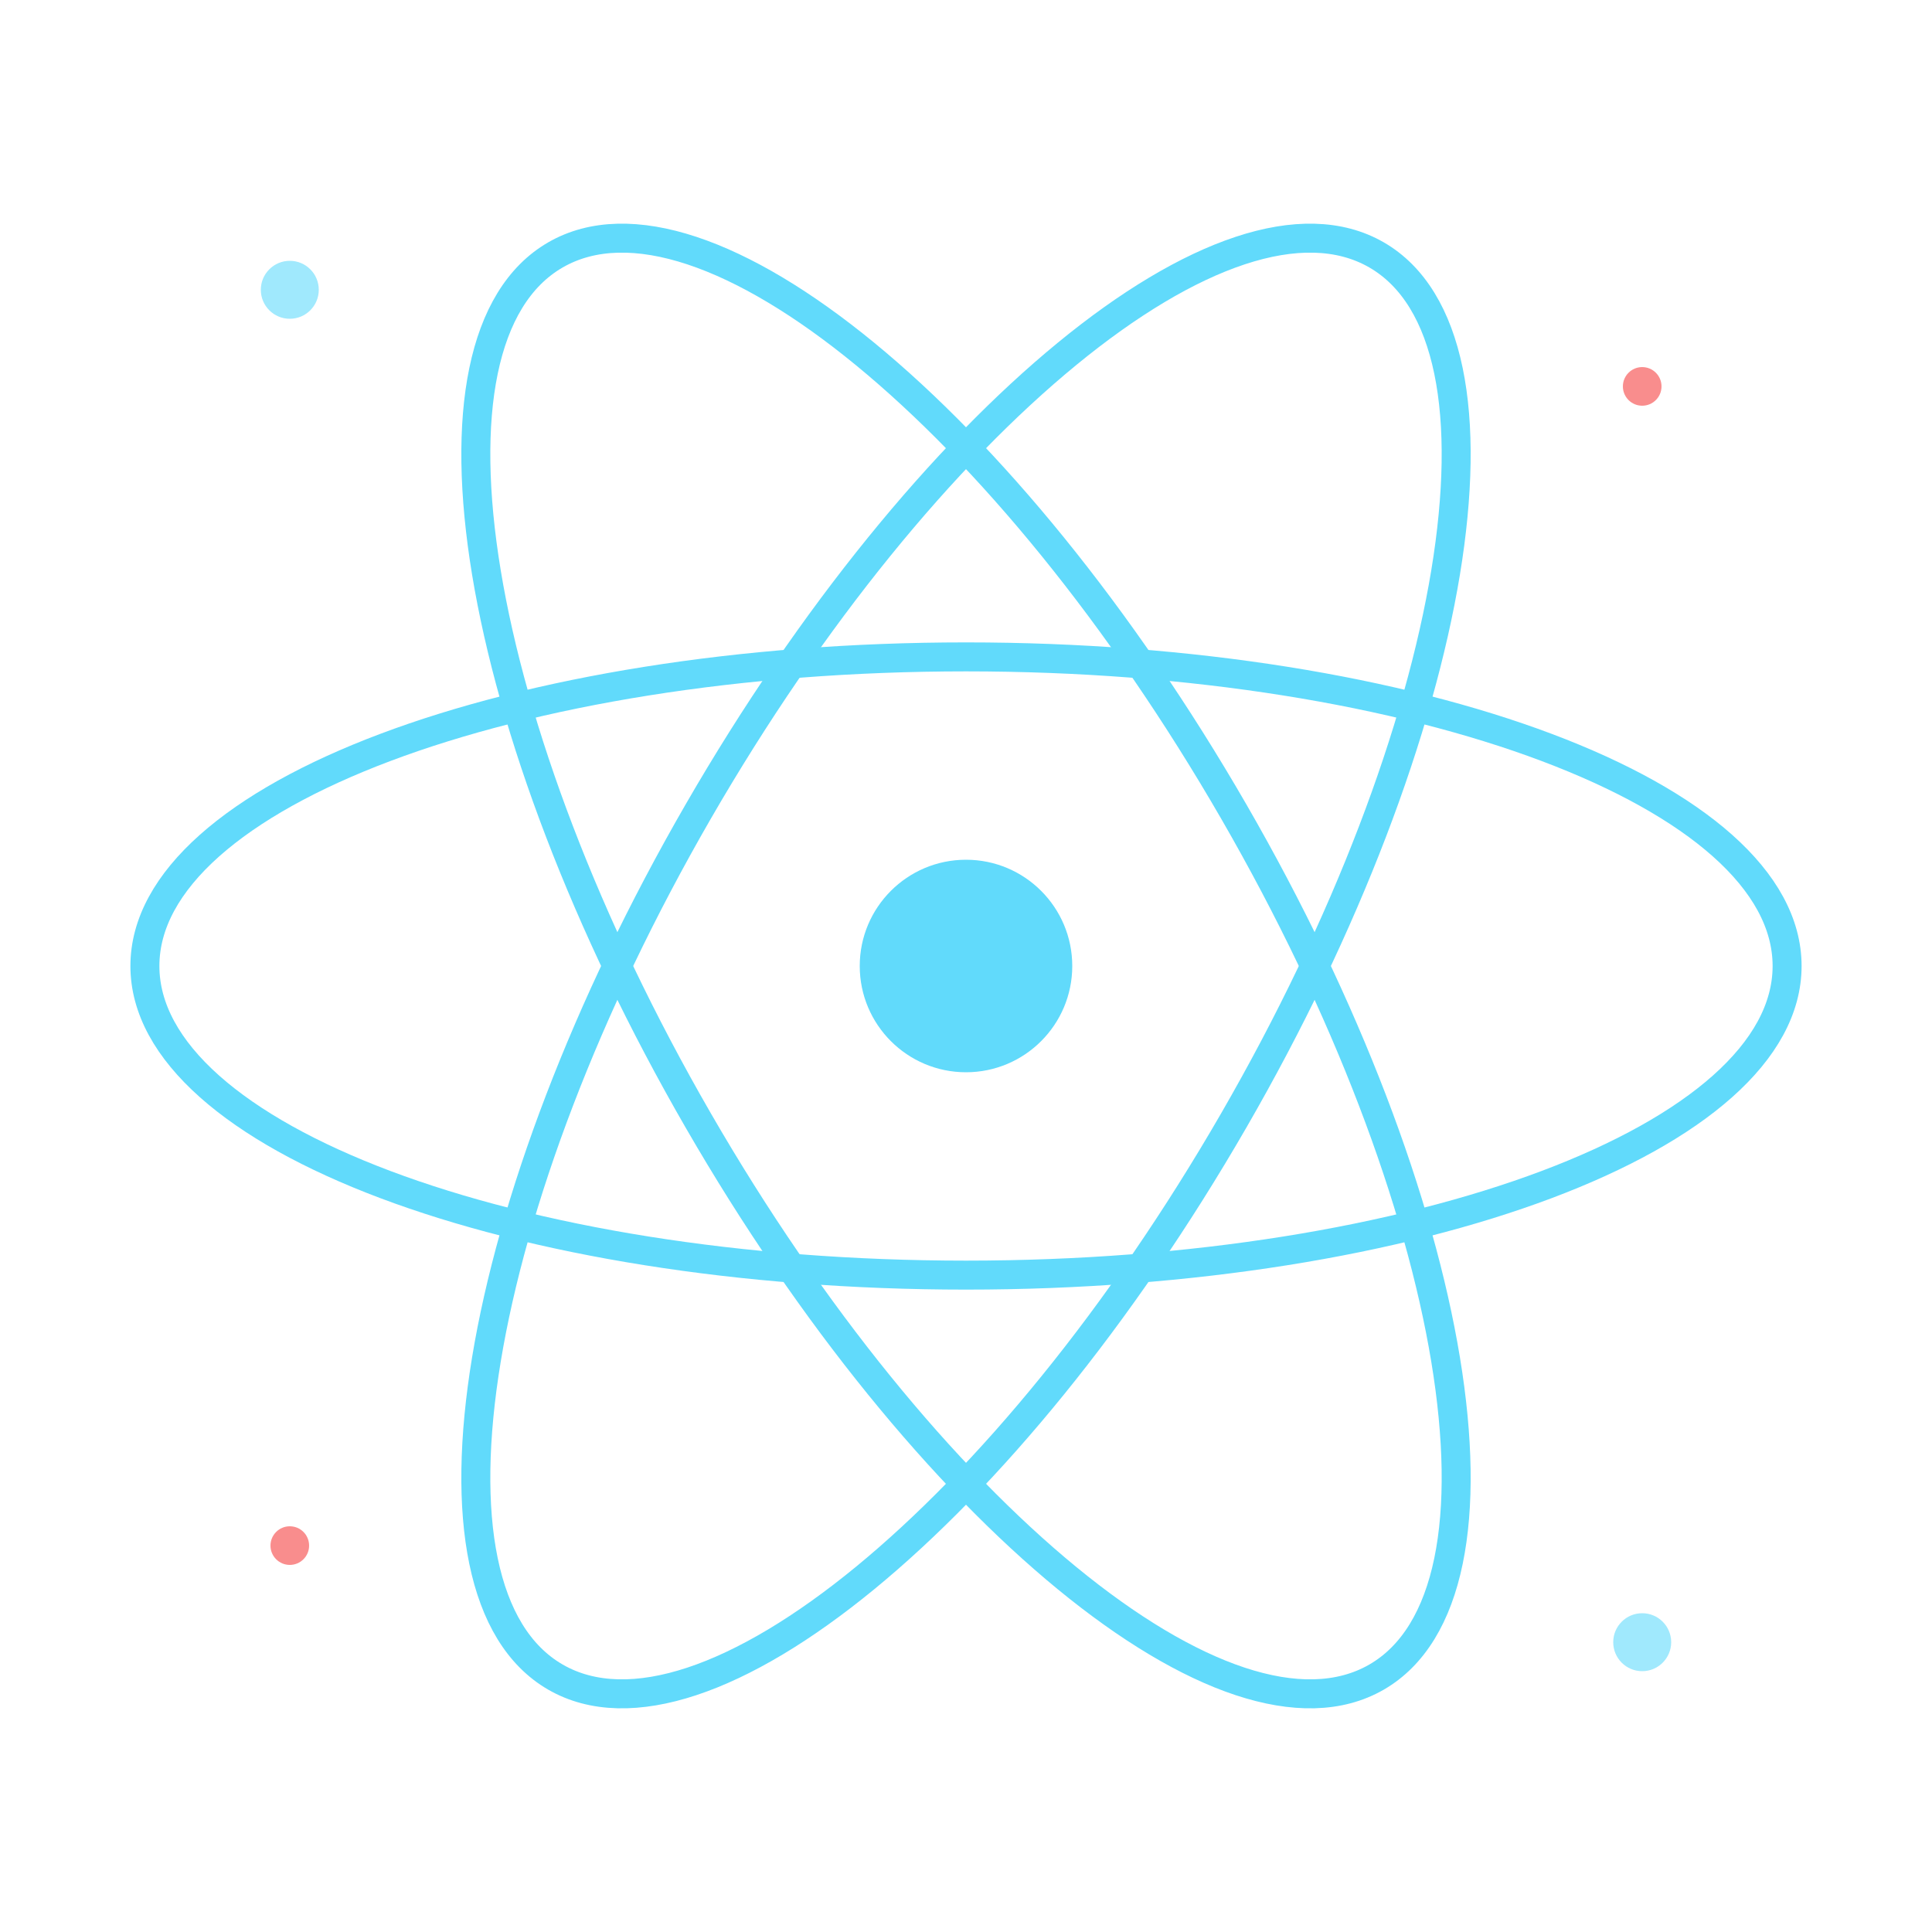
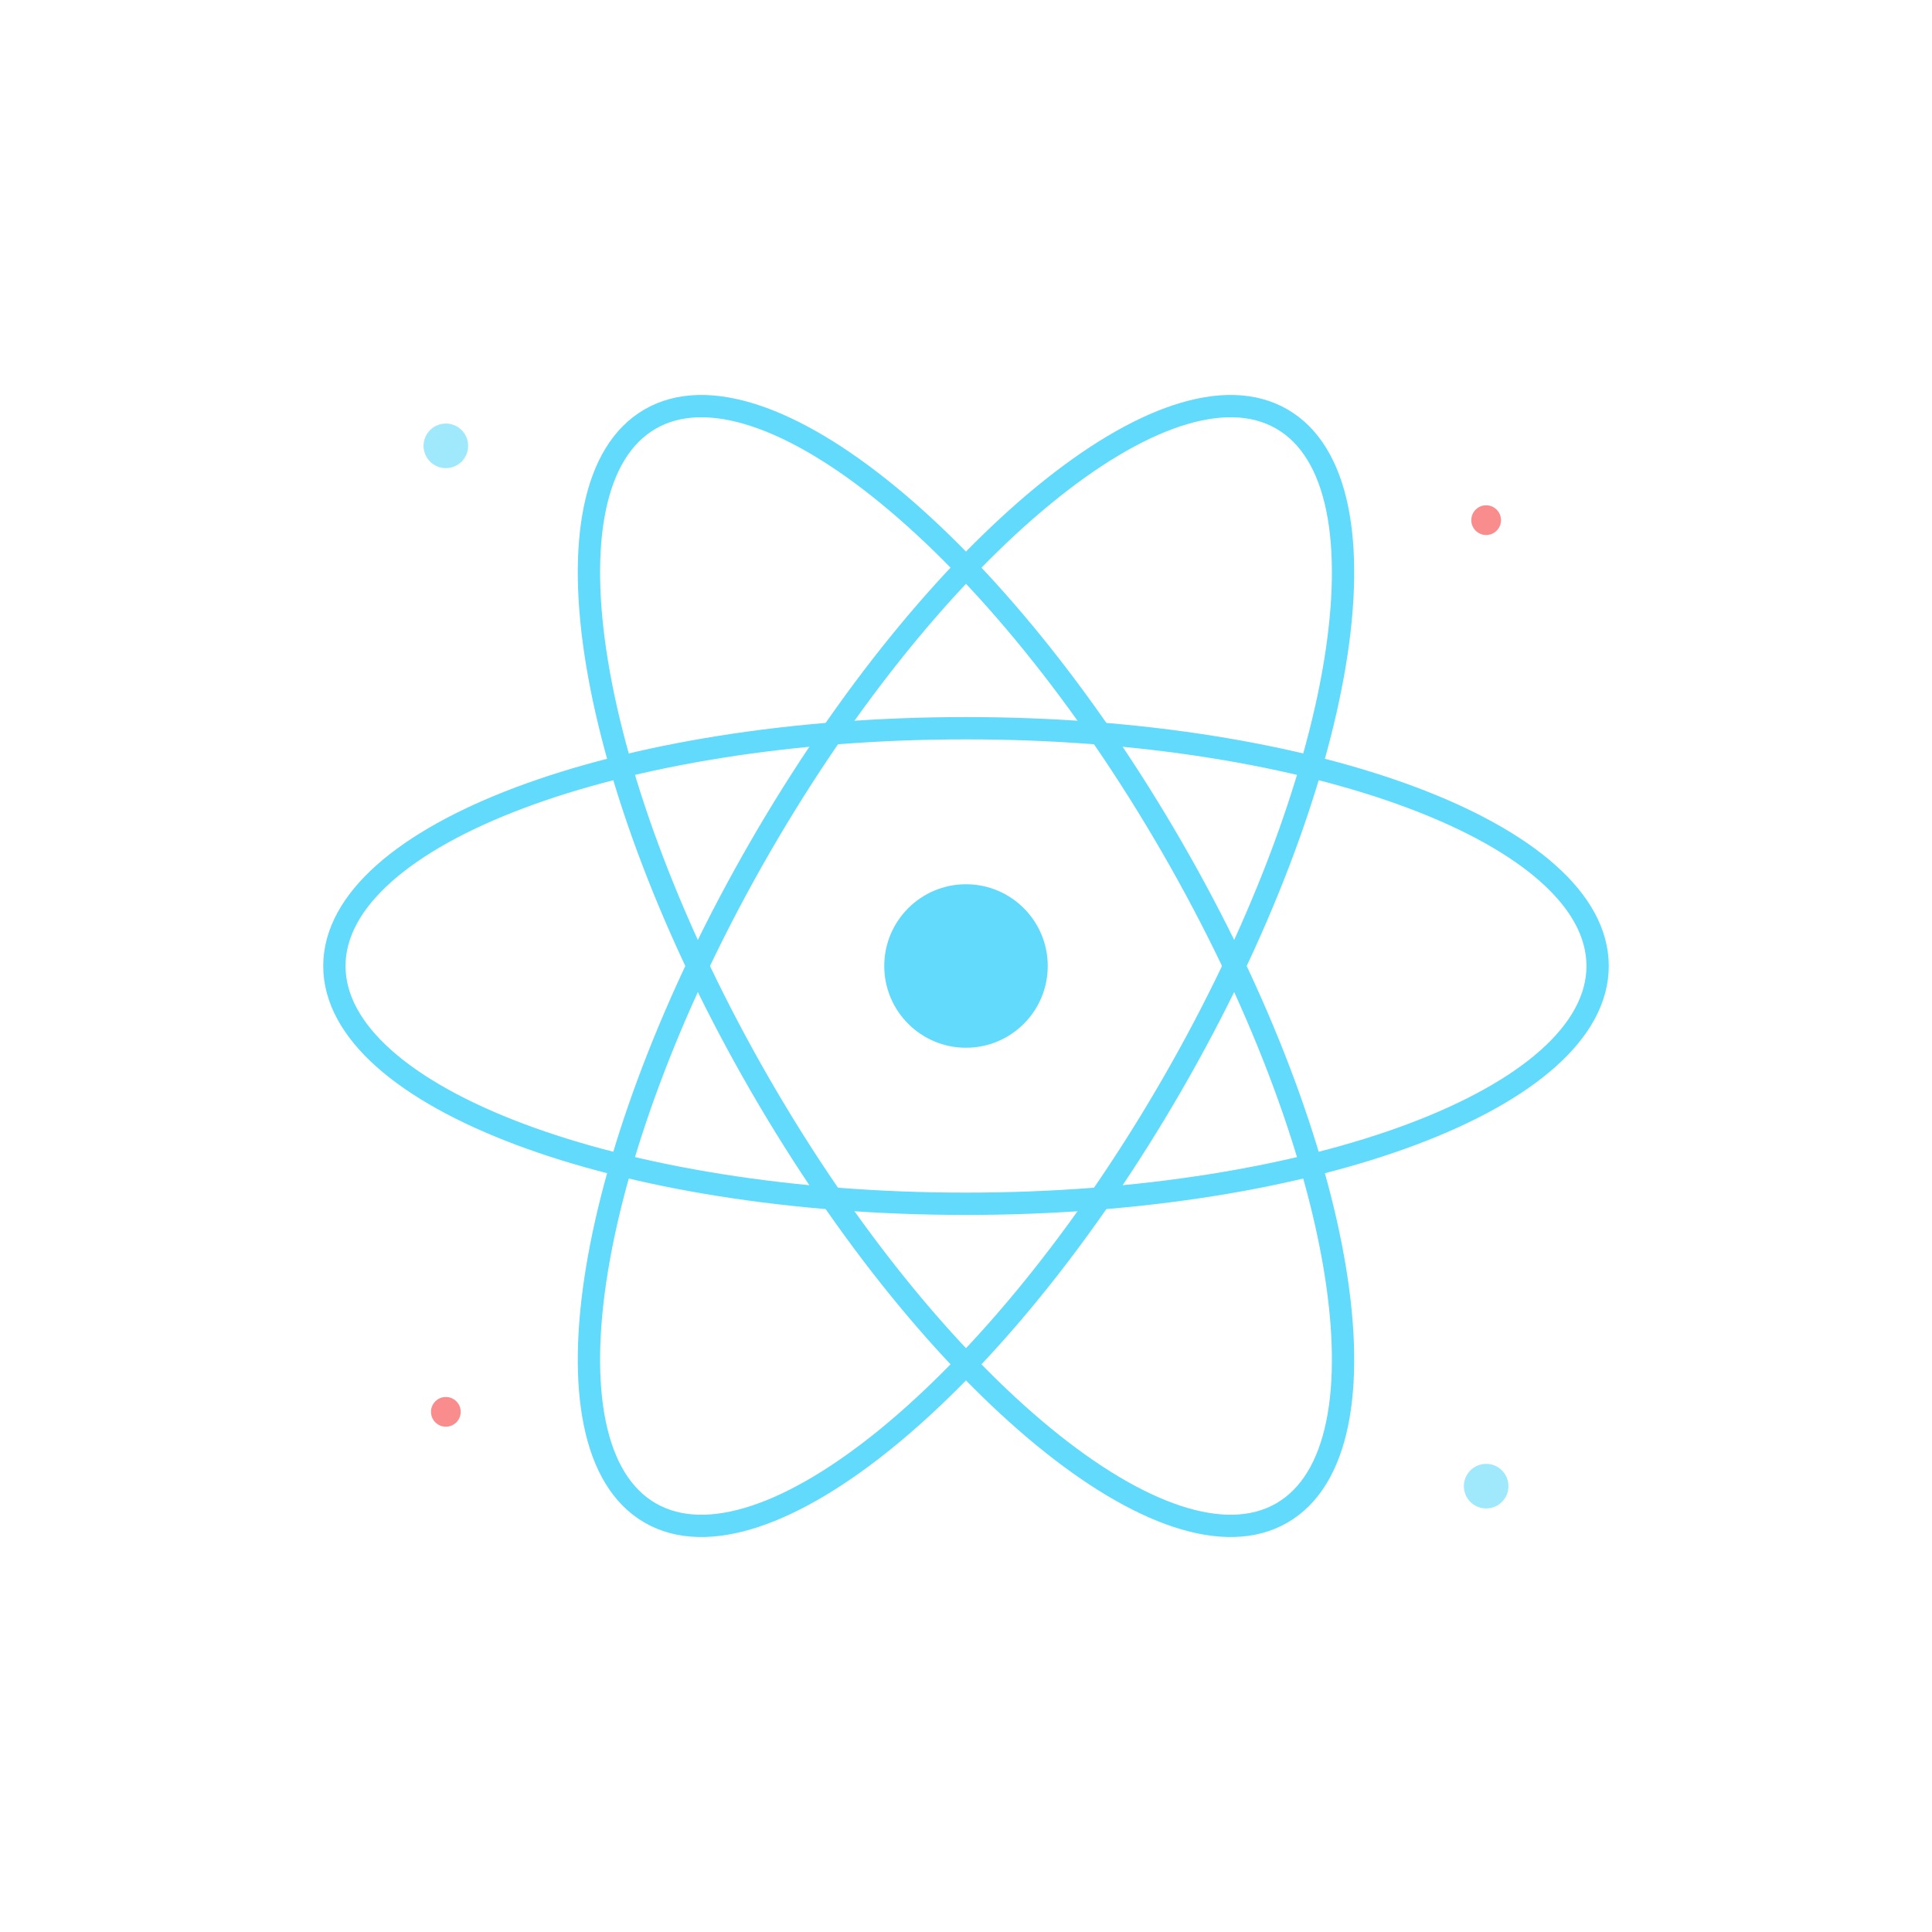
- <svg xmlns="http://www.w3.org/2000/svg" viewBox="0 0 400 400" fill="none">
+ <svg xmlns="http://www.w3.org/2000/svg" viewBox="-60 -60 520 520" fill="none">
  <g transform="translate(200 200)">
    <ellipse rx="170" ry="64" fill="none" stroke="#61dafb" stroke-width="6" />
    <ellipse rx="170" ry="64" fill="none" stroke="#61dafb" stroke-width="6" transform="rotate(60)" />
    <ellipse rx="170" ry="64" fill="none" stroke="#61dafb" stroke-width="6" transform="rotate(120)" />
    <circle r="22" fill="#61dafb" />
  </g>
  <circle cx="60" cy="60" r="6" fill="#61dafb" opacity="0.6" />
  <circle cx="340" cy="340" r="6" fill="#61dafb" opacity="0.6" />
  <circle cx="340" cy="80" r="4" fill="#f87171" opacity="0.8" />
  <circle cx="60" cy="320" r="4" fill="#f87171" opacity="0.8" />
</svg>
